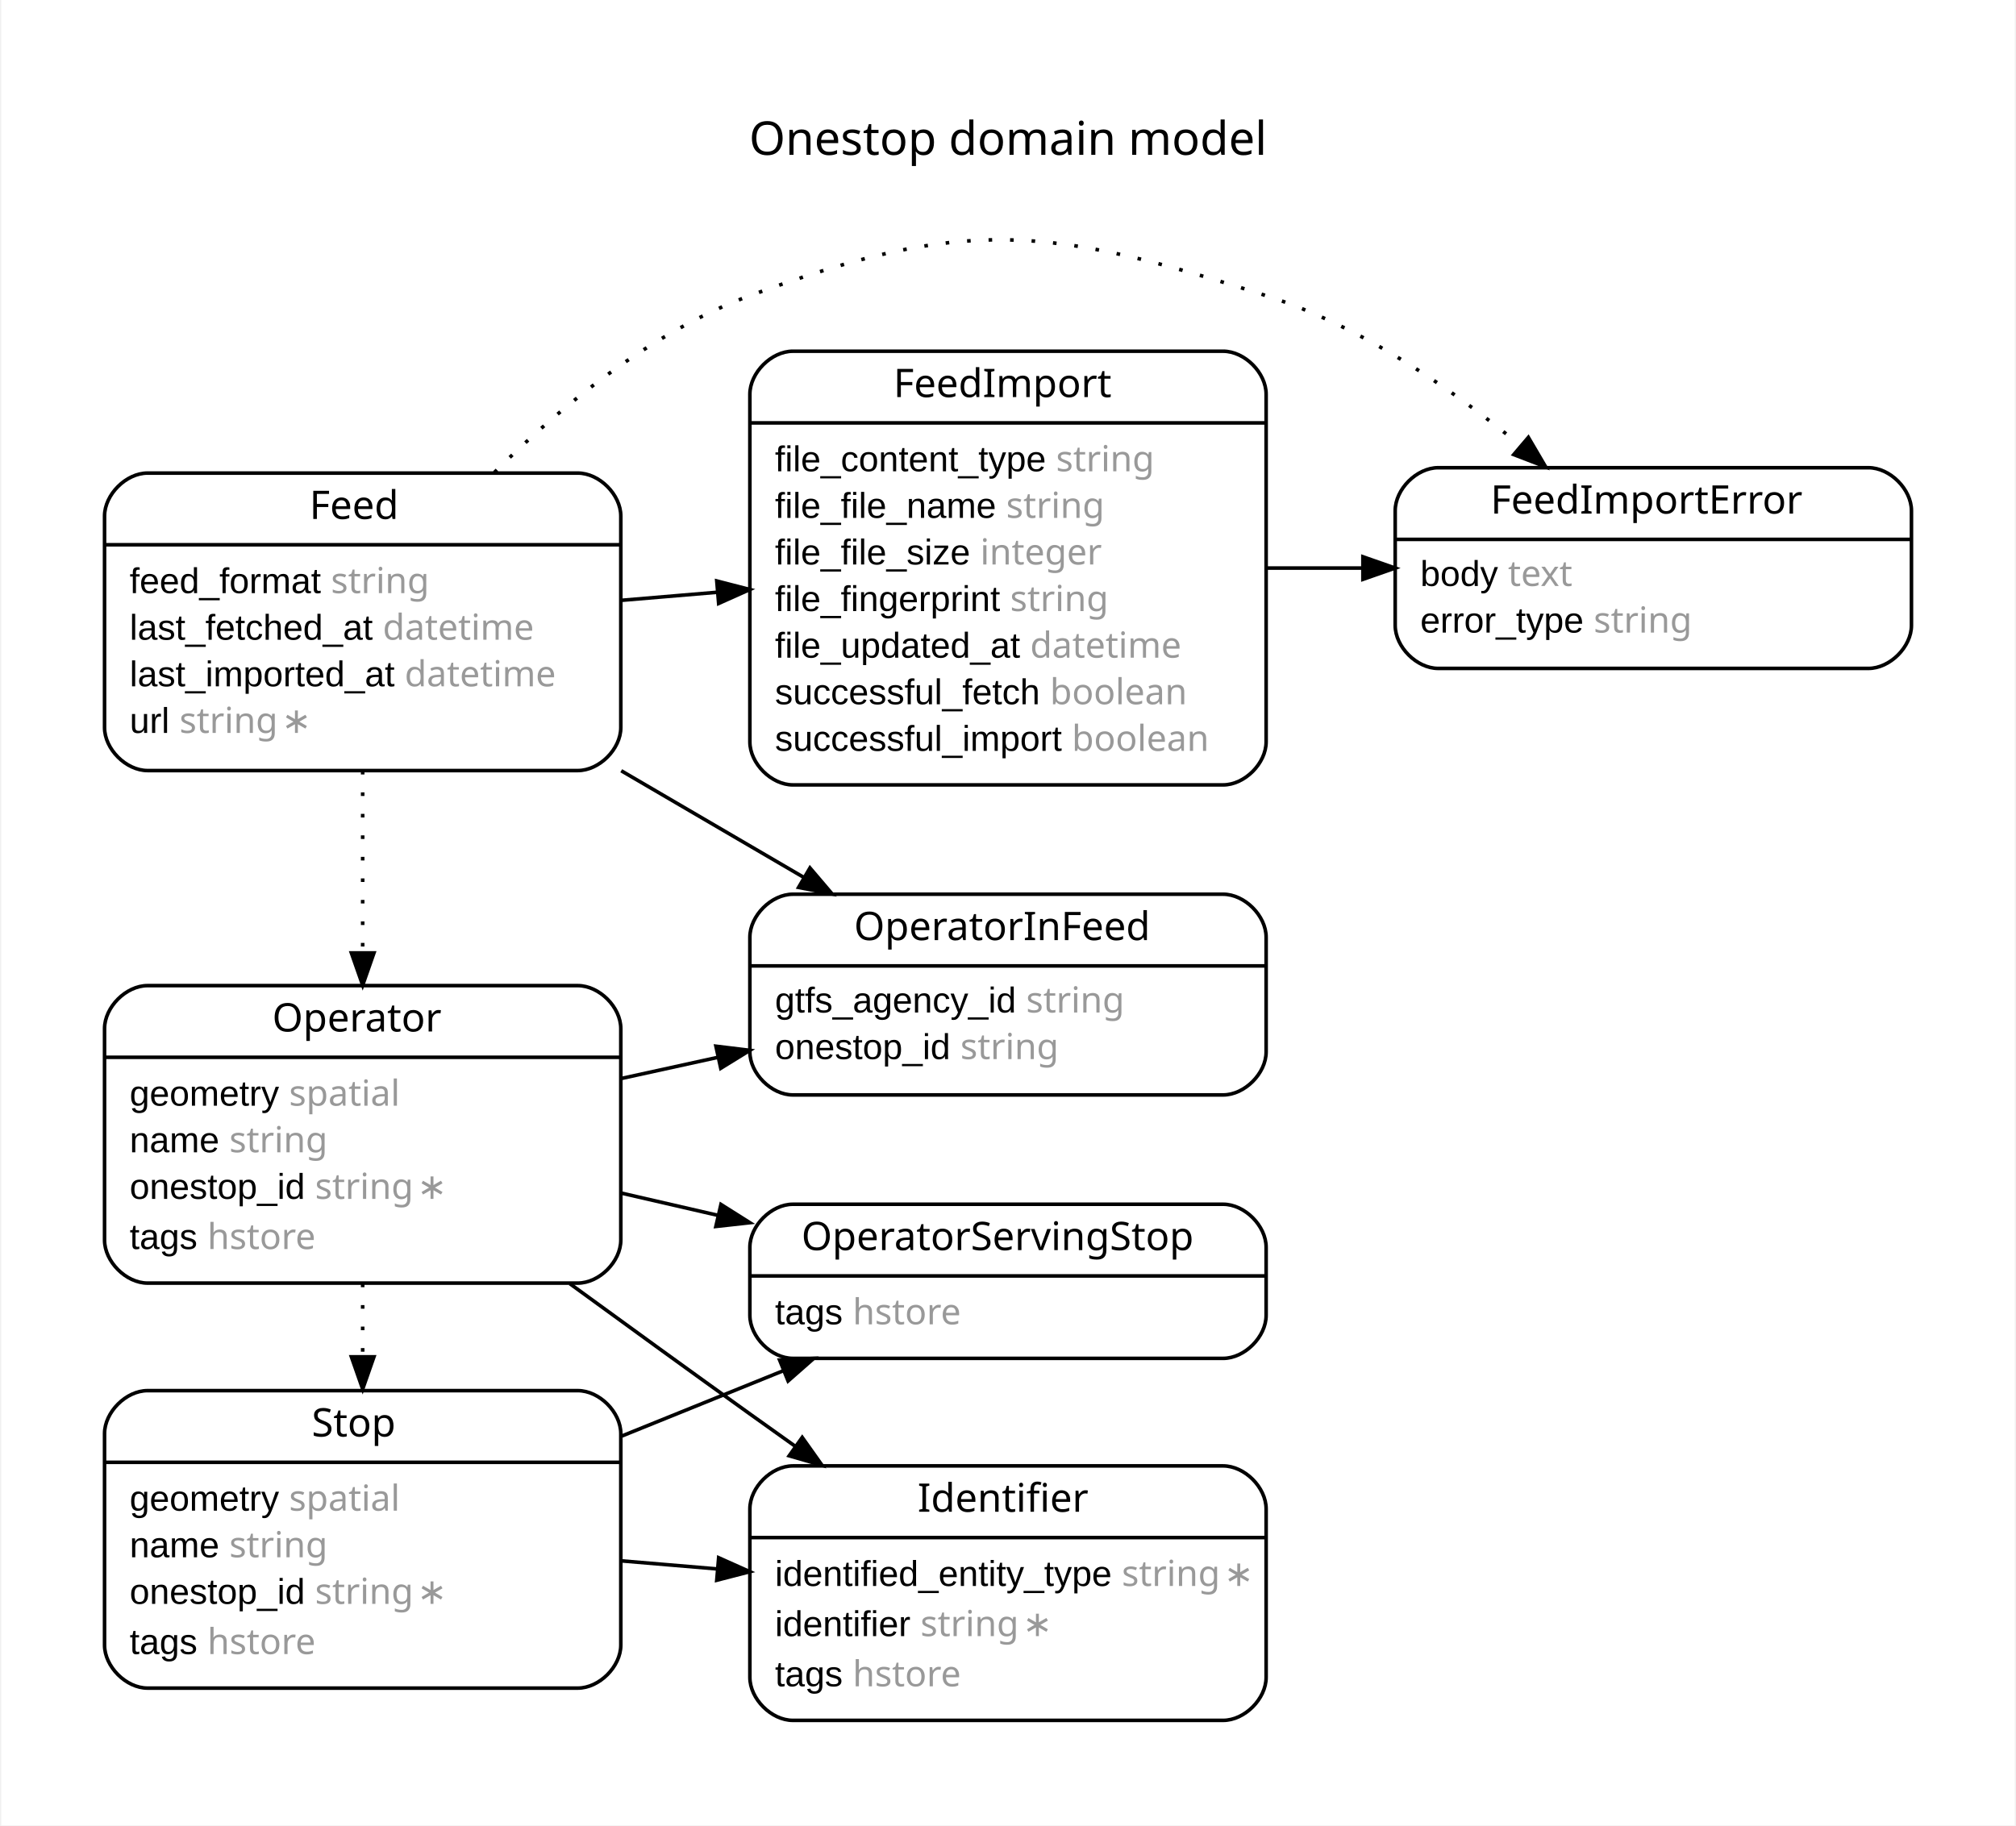
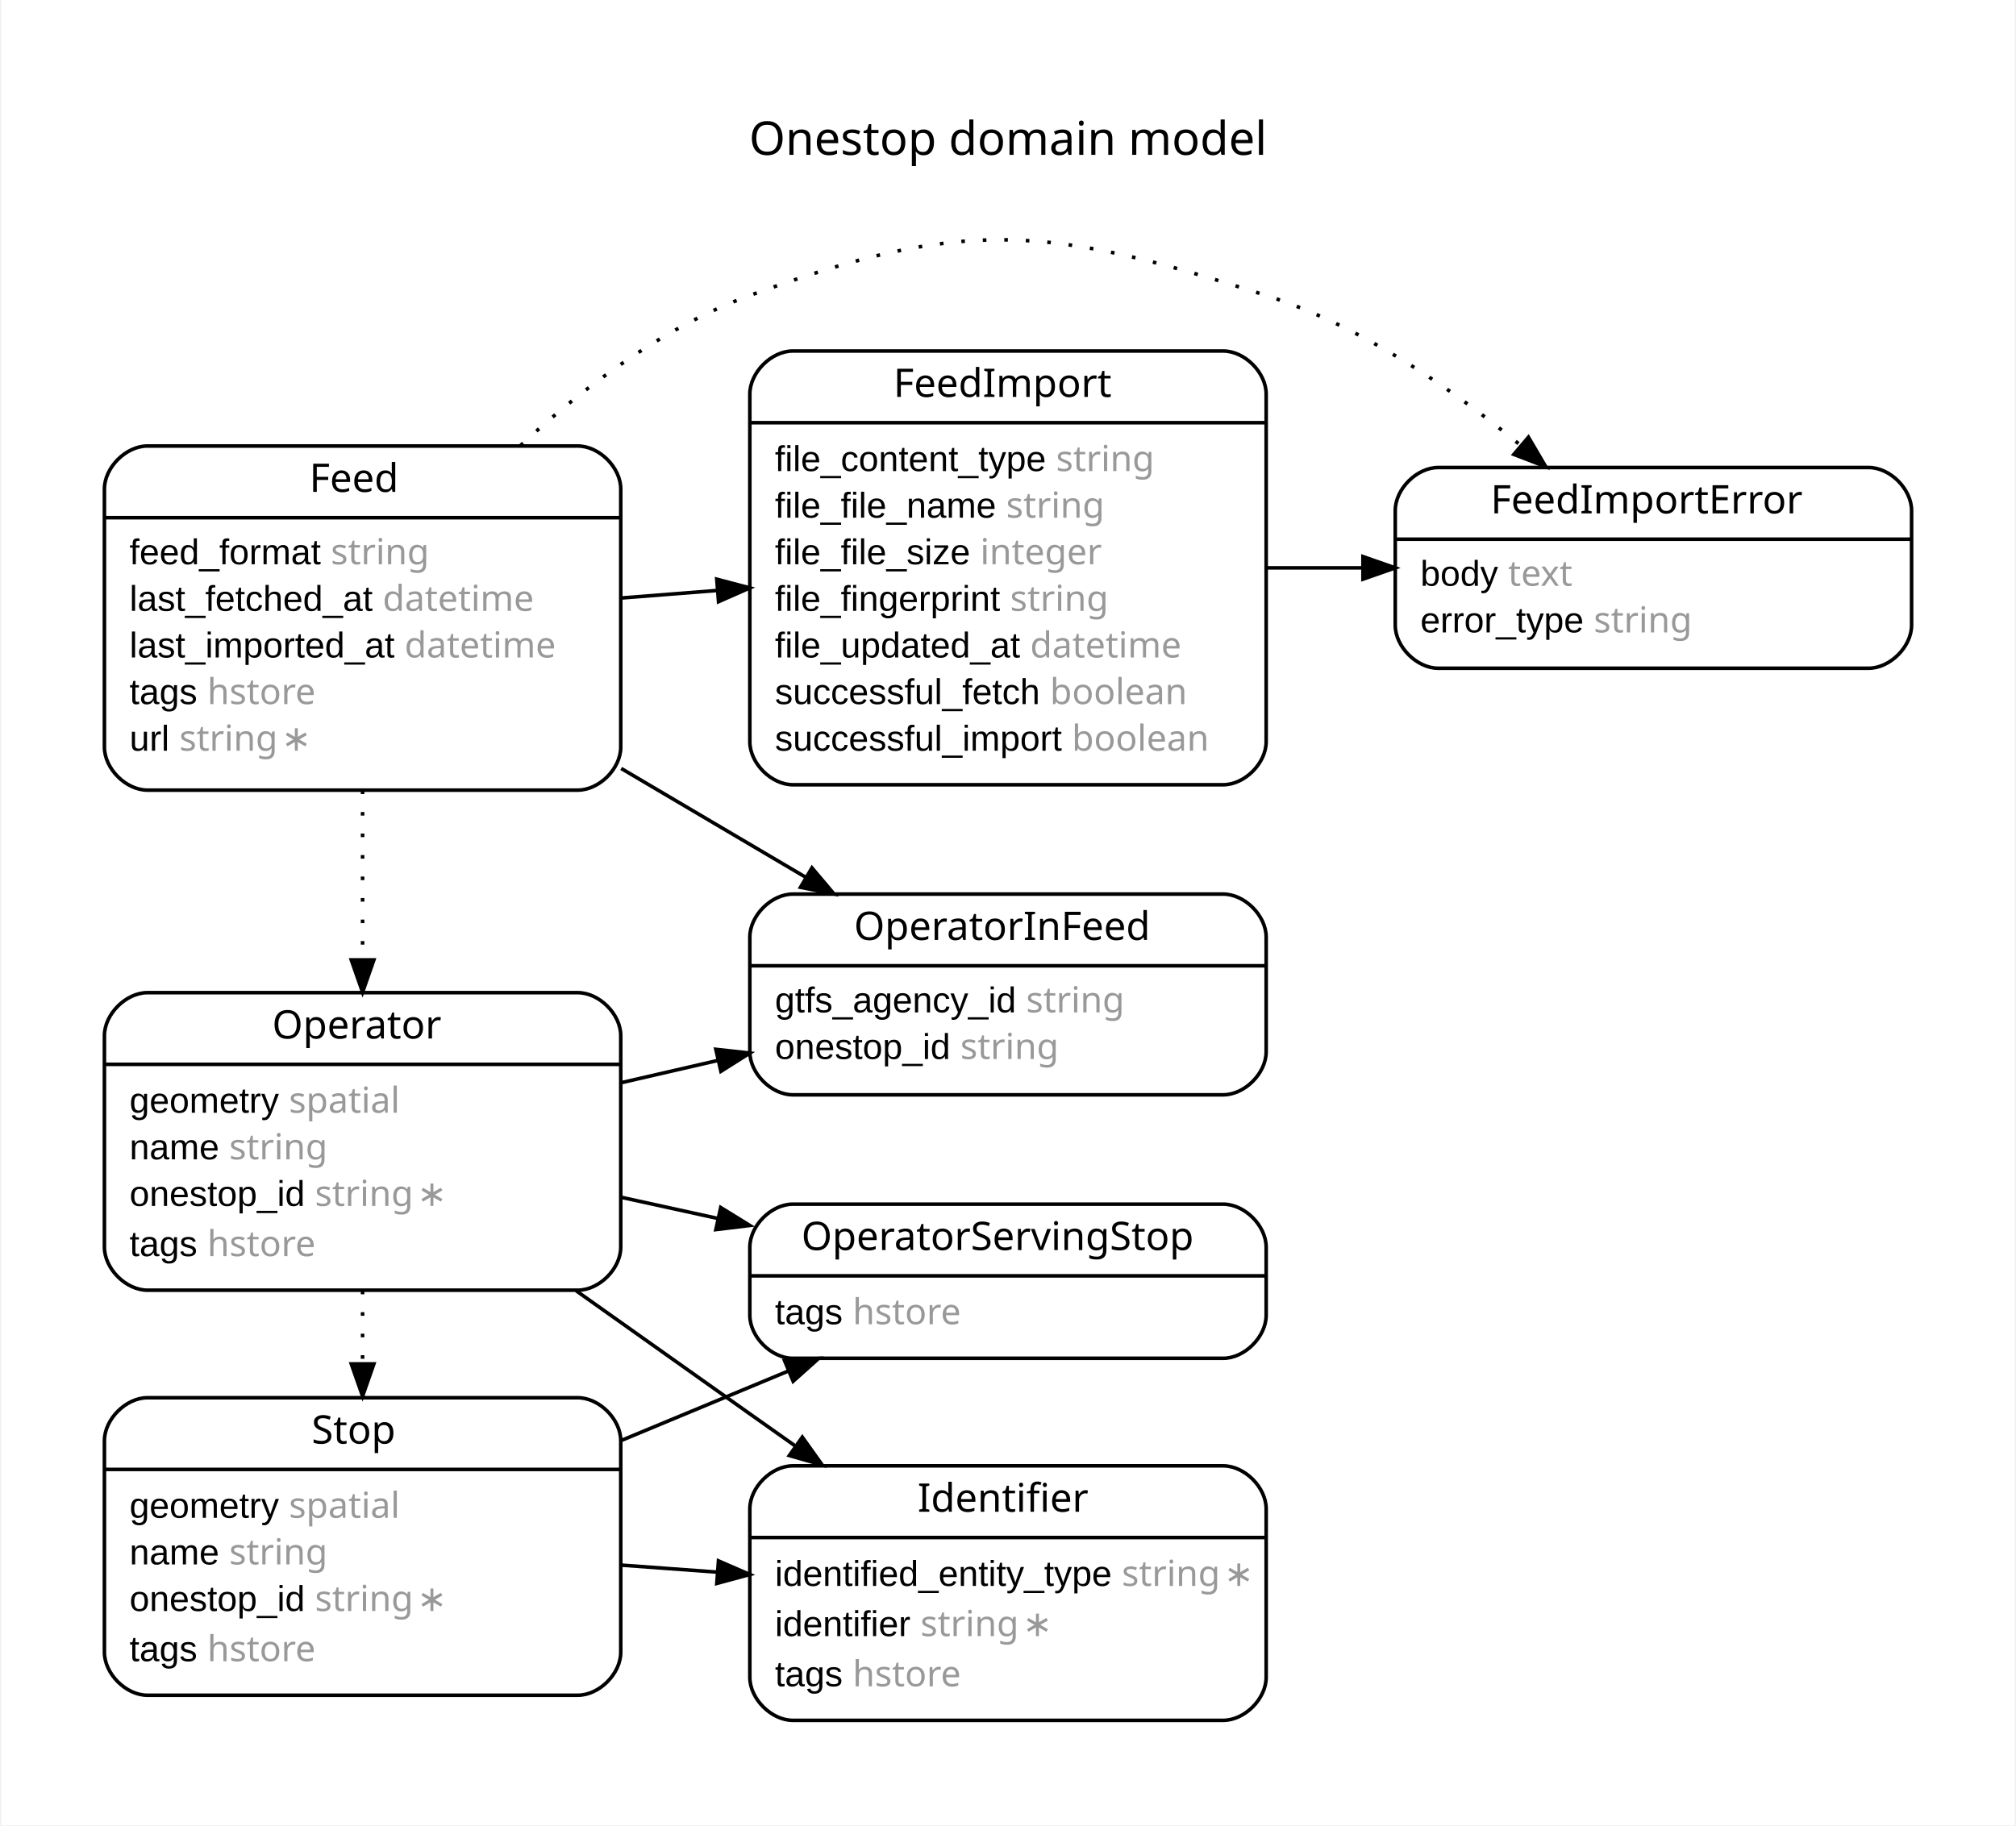
- <svg xmlns="http://www.w3.org/2000/svg" width="562pt" height="509pt" viewBox="0.00 0.00 561.60 509.29">
-   <g id="graph0" class="graph" transform="scale(1 1) rotate(0) translate(28.8 480.491)">
-     <polygon fill="white" stroke="none" points="-28.8,28.8 -28.8,-480.491 532.8,-480.491 532.8,28.8 -28.8,28.8" />
-     <text text-anchor="middle" x="252" y="-437.291" font-family="Arial Bold" font-size="13.00">Onestop domain model</text>
+ <svg xmlns="http://www.w3.org/2000/svg" width="562pt" height="509pt" viewBox="0.00 0.00 561.60 509.22">
+   <g id="graph0" class="graph" transform="scale(1 1) rotate(0) translate(28.8 480.419)">
+     <polygon fill="white" stroke="none" points="-28.8,28.8 -28.8,-480.419 532.8,-480.419 532.8,28.8 -28.8,28.8" />
+     <text text-anchor="middle" x="252" y="-437.219" font-family="Arial Bold" font-size="13.00">Onestop domain model</text>
    <g id="node1" class="node">
-       <path fill="none" stroke="black" d="M12,-265.5C12,-265.5 132,-265.5 132,-265.5 138,-265.5 144,-271.5 144,-277.5 144,-277.5 144,-336.5 144,-336.5 144,-342.5 138,-348.5 132,-348.5 132,-348.5 12,-348.5 12,-348.5 6,-348.5 0,-342.5 0,-336.5 0,-336.5 0,-277.5 0,-277.5 0,-271.5 6,-265.5 12,-265.5" />
-       <text text-anchor="start" x="57.163" y="-335.7" font-family="Arial Bold" font-size="11.00">Feed</text>
-       <polyline fill="none" stroke="black" points="0,-328.5 144,-328.5 " />
-       <text text-anchor="start" x="7" y="-315" font-family="Arial" font-size="10.00">feed_format </text>
-       <text text-anchor="start" x="63.143" y="-315" font-family="Arial Italic" font-size="10.00" fill="#999999">string</text>
-       <text text-anchor="start" x="7" y="-302" font-family="Arial" font-size="10.00">last_fetched_at </text>
-       <text text-anchor="start" x="77.606" y="-302" font-family="Arial Italic" font-size="10.00" fill="#999999">datetime</text>
-       <text text-anchor="start" x="7" y="-289" font-family="Arial" font-size="10.00">last_imported_at </text>
-       <text text-anchor="start" x="83.709" y="-289" font-family="Arial Italic" font-size="10.00" fill="#999999">datetime</text>
-       <text text-anchor="start" x="7" y="-276" font-family="Arial" font-size="10.00">url </text>
-       <text text-anchor="start" x="20.892" y="-276" font-family="Arial Italic" font-size="10.00" fill="#999999">string ∗</text>
+       <path fill="none" stroke="black" d="M12,-260C12,-260 132,-260 132,-260 138,-260 144,-266 144,-272 144,-272 144,-344 144,-344 144,-350 138,-356 132,-356 132,-356 12,-356 12,-356 6,-356 0,-350 0,-344 0,-344 0,-272 0,-272 0,-266 6,-260 12,-260" />
+       <text text-anchor="start" x="57.163" y="-343.2" font-family="Arial Bold" font-size="11.00">Feed</text>
+       <polyline fill="none" stroke="black" points="0,-336 144,-336 " />
+       <text text-anchor="start" x="7" y="-323" font-family="Arial" font-size="10.00">feed_format </text>
+       <text text-anchor="start" x="63.143" y="-323" font-family="Arial Italic" font-size="10.00" fill="#999999">string</text>
+       <text text-anchor="start" x="7" y="-310" font-family="Arial" font-size="10.00">last_fetched_at </text>
+       <text text-anchor="start" x="77.606" y="-310" font-family="Arial Italic" font-size="10.00" fill="#999999">datetime</text>
+       <text text-anchor="start" x="7" y="-297" font-family="Arial" font-size="10.00">last_imported_at </text>
+       <text text-anchor="start" x="83.709" y="-297" font-family="Arial Italic" font-size="10.00" fill="#999999">datetime</text>
+       <text text-anchor="start" x="7" y="-284" font-family="Arial" font-size="10.00">tags </text>
+       <text text-anchor="start" x="28.68" y="-284" font-family="Arial Italic" font-size="10.00" fill="#999999">hstore</text>
+       <text text-anchor="start" x="7" y="-271" font-family="Arial" font-size="10.00">url </text>
+       <text text-anchor="start" x="20.892" y="-271" font-family="Arial Italic" font-size="10.00" fill="#999999">string ∗</text>
    </g>
    <g id="node2" class="node">
      <path fill="none" stroke="black" d="M192,-261.5C192,-261.5 312,-261.5 312,-261.5 318,-261.5 324,-267.5 324,-273.5 324,-273.5 324,-370.5 324,-370.5 324,-376.5 318,-382.5 312,-382.5 312,-382.5 192,-382.5 192,-382.5 186,-382.5 180,-376.5 180,-370.5 180,-370.5 180,-273.5 180,-273.5 180,-267.5 186,-261.5 192,-261.5" />
      <text text-anchor="start" x="220.053" y="-369.7" font-family="Arial Bold" font-size="11.00">FeedImport</text>
      <polyline fill="none" stroke="black" points="180,-362.5 324,-362.5 " />
      <text text-anchor="start" x="187" y="-349" font-family="Arial" font-size="10.00">file_content_type </text>
      <text text-anchor="start" x="265.389" y="-349" font-family="Arial Italic" font-size="10.00" fill="#999999">string</text>
      <text text-anchor="start" x="187" y="-336" font-family="Arial" font-size="10.00">file_file_name </text>
      <text text-anchor="start" x="251.482" y="-336" font-family="Arial Italic" font-size="10.00" fill="#999999">string</text>
      <text text-anchor="start" x="187" y="-323" font-family="Arial" font-size="10.00">file_file_size </text>
      <text text-anchor="start" x="244.251" y="-323" font-family="Arial Italic" font-size="10.00" fill="#999999">integer</text>
      <text text-anchor="start" x="187" y="-310" font-family="Arial" font-size="10.00">file_fingerprint </text>
      <text text-anchor="start" x="252.591" y="-310" font-family="Arial Italic" font-size="10.00" fill="#999999">string</text>
      <text text-anchor="start" x="187" y="-297" font-family="Arial" font-size="10.00">file_updated_at </text>
      <text text-anchor="start" x="258.172" y="-297" font-family="Arial Italic" font-size="10.00" fill="#999999">datetime</text>
      <text text-anchor="start" x="187" y="-284" font-family="Arial" font-size="10.00">successful_fetch </text>
      <text text-anchor="start" x="263.704" y="-284" font-family="Arial Italic" font-size="10.00" fill="#999999">boolean</text>
      <text text-anchor="start" x="187" y="-271" font-family="Arial" font-size="10.00">successful_import </text>
      <text text-anchor="start" x="269.808" y="-271" font-family="Arial Italic" font-size="10.00" fill="#999999">boolean</text>
    </g>
    <g id="edge3" class="edge">
-       <path fill="none" stroke="black" d="M144.118,-312.993C152.886,-313.732 161.896,-314.491 170.787,-315.24" />
-       <polygon fill="black" stroke="black" points="170.763,-318.399 179.995,-316.016 171.292,-312.122 170.763,-318.399" />
+       <path fill="none" stroke="black" d="M144.118,-313.594C152.886,-314.283 161.896,-314.992 170.787,-315.691" />
+       <polygon fill="black" stroke="black" points="170.776,-318.85 179.995,-316.415 171.27,-312.569 170.776,-318.85" />
    </g>
    <g id="node3" class="node">
      <path fill="none" stroke="black" d="M372,-294C372,-294 492,-294 492,-294 498,-294 504,-300 504,-306 504,-306 504,-338 504,-338 504,-344 498,-350 492,-350 492,-350 372,-350 372,-350 366,-350 360,-344 360,-338 360,-338 360,-306 360,-306 360,-300 366,-294 372,-294" />
      <text text-anchor="start" x="386.604" y="-337.2" font-family="Arial Bold" font-size="11.00">FeedImportError</text>
      <polyline fill="none" stroke="black" points="360,-330 504,-330 " />
      <text text-anchor="start" x="367" y="-317" font-family="Arial" font-size="10.00">body </text>
      <text text-anchor="start" x="391.463" y="-317" font-family="Arial Italic" font-size="10.00" fill="#999999">text</text>
      <text text-anchor="start" x="367" y="-304" font-family="Arial" font-size="10.00">error_type </text>
      <text text-anchor="start" x="415.354" y="-304" font-family="Arial Italic" font-size="10.00" fill="#999999">string</text>
    </g>
    <g id="edge4" class="edge">
-       <path fill="none" stroke="black" stroke-dasharray="1,5" d="M108.733,-348.686C127.728,-367.617 152.764,-387.984 180,-398 240.067,-420.089 263.027,-417.45 324,-398 350.293,-389.612 375.659,-372.148 395.089,-356.074" />
+       <path fill="none" stroke="black" stroke-dasharray="1,5" d="M116.029,-356.123C133.964,-372.718 156.169,-389.31 180,-398 240.127,-419.925 263.027,-417.45 324,-398 350.293,-389.612 375.659,-372.148 395.089,-356.074" />
      <polygon fill="black" stroke="black" points="397.146,-358.46 401.97,-350.234 393.07,-353.656 397.146,-358.46" />
    </g>
    <g id="node5" class="node">
-       <path fill="none" stroke="black" d="M12,-122.5C12,-122.5 132,-122.5 132,-122.5 138,-122.5 144,-128.5 144,-134.5 144,-134.5 144,-193.5 144,-193.5 144,-199.5 138,-205.5 132,-205.5 132,-205.5 12,-205.5 12,-205.5 6,-205.5 0,-199.5 0,-193.5 0,-193.5 0,-134.5 0,-134.5 0,-128.5 6,-122.5 12,-122.5" />
-       <text text-anchor="start" x="46.773" y="-192.7" font-family="Arial Bold" font-size="11.00">Operator</text>
-       <polyline fill="none" stroke="black" points="0,-185.5 144,-185.5 " />
-       <text text-anchor="start" x="7" y="-172" font-family="Arial" font-size="10.00">geometry </text>
-       <text text-anchor="start" x="51.463" y="-172" font-family="Arial Italic" font-size="10.00" fill="#999999">spatial</text>
-       <text text-anchor="start" x="7" y="-159" font-family="Arial" font-size="10.00">name </text>
-       <text text-anchor="start" x="34.793" y="-159" font-family="Arial Italic" font-size="10.00" fill="#999999">string</text>
-       <text text-anchor="start" x="7" y="-146" font-family="Arial" font-size="10.00">onestop_id </text>
-       <text text-anchor="start" x="58.709" y="-146" font-family="Arial Italic" font-size="10.00" fill="#999999">string ∗</text>
-       <text text-anchor="start" x="7" y="-132" font-family="Arial" font-size="10.00">tags </text>
-       <text text-anchor="start" x="28.68" y="-132" font-family="Arial Italic" font-size="10.00" fill="#999999">hstore</text>
+       <path fill="none" stroke="black" d="M12,-120.5C12,-120.5 132,-120.5 132,-120.5 138,-120.5 144,-126.5 144,-132.5 144,-132.5 144,-191.5 144,-191.5 144,-197.5 138,-203.5 132,-203.5 132,-203.5 12,-203.5 12,-203.5 6,-203.5 0,-197.5 0,-191.5 0,-191.5 0,-132.5 0,-132.5 0,-126.5 6,-120.5 12,-120.5" />
+       <text text-anchor="start" x="46.773" y="-190.7" font-family="Arial Bold" font-size="11.00">Operator</text>
+       <polyline fill="none" stroke="black" points="0,-183.5 144,-183.5 " />
+       <text text-anchor="start" x="7" y="-170" font-family="Arial" font-size="10.00">geometry </text>
+       <text text-anchor="start" x="51.463" y="-170" font-family="Arial Italic" font-size="10.00" fill="#999999">spatial</text>
+       <text text-anchor="start" x="7" y="-157" font-family="Arial" font-size="10.00">name </text>
+       <text text-anchor="start" x="34.793" y="-157" font-family="Arial Italic" font-size="10.00" fill="#999999">string</text>
+       <text text-anchor="start" x="7" y="-144" font-family="Arial" font-size="10.00">onestop_id </text>
+       <text text-anchor="start" x="58.709" y="-144" font-family="Arial Italic" font-size="10.00" fill="#999999">string ∗</text>
+       <text text-anchor="start" x="7" y="-130" font-family="Arial" font-size="10.00">tags </text>
+       <text text-anchor="start" x="28.68" y="-130" font-family="Arial Italic" font-size="10.00" fill="#999999">hstore</text>
    </g>
    <g id="edge6" class="edge">
-       <path fill="none" stroke="black" stroke-dasharray="1,5" d="M72,-265.416C72,-248.597 72,-231.778 72,-214.959" />
-       <polygon fill="black" stroke="black" points="75.15,-214.615 72,-205.615 68.85,-214.615 75.15,-214.615" />
+       <path fill="none" stroke="black" stroke-dasharray="1,5" d="M72,-259.893C72,-244.217 72,-228.54 72,-212.863" />
+       <polygon fill="black" stroke="black" points="75.15,-212.633 72,-203.633 68.85,-212.633 75.15,-212.633" />
    </g>
    <g id="node6" class="node">
      <path fill="none" stroke="black" d="M192,-175C192,-175 312,-175 312,-175 318,-175 324,-181 324,-187 324,-187 324,-219 324,-219 324,-225 318,-231 312,-231 312,-231 192,-231 192,-231 186,-231 180,-225 180,-219 180,-219 180,-187 180,-187 180,-181 186,-175 192,-175" />
      <text text-anchor="start" x="209.048" y="-218.2" font-family="Arial Bold" font-size="11.00">OperatorInFeed</text>
      <polyline fill="none" stroke="black" points="180,-211 324,-211 " />
      <text text-anchor="start" x="187" y="-198" font-family="Arial" font-size="10.00">gtfs_agency_id </text>
      <text text-anchor="start" x="257.049" y="-198" font-family="Arial Italic" font-size="10.00" fill="#999999">string</text>
      <text text-anchor="start" x="187" y="-185" font-family="Arial" font-size="10.00">onestop_id </text>
      <text text-anchor="start" x="238.709" y="-185" font-family="Arial Italic" font-size="10.00" fill="#999999">string</text>
    </g>
    <g id="edge5" class="edge">
-       <path fill="none" stroke="black" d="M144.118,-265.448C161.094,-255.529 178.976,-245.081 195.153,-235.63" />
-       <polygon fill="black" stroke="black" points="196.764,-238.337 202.946,-231.076 193.586,-232.897 196.764,-238.337" />
+       <path fill="none" stroke="black" d="M144.118,-266.049C161.261,-255.936 179.327,-245.279 195.628,-235.663" />
+       <polygon fill="black" stroke="black" points="197.326,-238.319 203.477,-231.033 194.125,-232.893 197.326,-238.319" />
    </g>
    <g id="edge7" class="edge">
      <path fill="none" stroke="black" d="M324.118,-322C332.886,-322 341.896,-322 350.787,-322" />
      <polygon fill="black" stroke="black" points="350.995,-325.15 359.995,-322 350.995,-318.85 350.995,-325.15" />
    </g>
    <g id="node4" class="node">
      <path fill="none" stroke="black" d="M192,-0.5C192,-0.5 312,-0.5 312,-0.5 318,-0.5 324,-6.5 324,-12.5 324,-12.5 324,-59.5 324,-59.5 324,-65.5 318,-71.5 312,-71.5 312,-71.5 192,-71.5 192,-71.5 186,-71.5 180,-65.5 180,-59.5 180,-59.5 180,-12.5 180,-12.5 180,-6.5 186,-0.5 192,-0.5" />
      <text text-anchor="start" x="226.775" y="-58.7" font-family="Arial Bold" font-size="11.00">Identifier</text>
      <polyline fill="none" stroke="black" points="180,-51.5 324,-51.5 " />
      <text text-anchor="start" x="187" y="-38" font-family="Arial" font-size="10.00">identified_entity_type </text>
      <text text-anchor="start" x="283.733" y="-38" font-family="Arial Italic" font-size="10.00" fill="#999999">string ∗</text>
      <text text-anchor="start" x="187" y="-24" font-family="Arial" font-size="10.00">identifier </text>
      <text text-anchor="start" x="227.576" y="-24" font-family="Arial Italic" font-size="10.00" fill="#999999">string ∗</text>
      <text text-anchor="start" x="187" y="-10" font-family="Arial" font-size="10.00">tags </text>
      <text text-anchor="start" x="208.68" y="-10" font-family="Arial Italic" font-size="10.00" fill="#999999">hstore</text>
    </g>
    <g id="edge1" class="edge">
-       <path fill="none" stroke="black" d="M129.793,-122.335C145.976,-110.535 163.649,-97.716 180,-86 184.059,-83.091 188.257,-80.098 192.489,-77.091" />
-       <polygon fill="black" stroke="black" points="194.602,-79.454 200.122,-71.679 190.958,-74.315 194.602,-79.454" />
+       <path fill="none" stroke="black" d="M131.558,-120.343C147.28,-109.176 164.28,-97.118 180,-86 184.077,-83.116 188.288,-80.142 192.53,-77.148" />
+       <polygon fill="black" stroke="black" points="194.637,-79.516 200.176,-71.754 191.006,-74.368 194.637,-79.516" />
    </g>
    <g id="edge10" class="edge">
-       <path fill="none" stroke="black" d="M144.118,-179.582C152.978,-181.523 162.085,-183.519 171.068,-185.487" />
-       <polygon fill="black" stroke="black" points="170.53,-188.594 179.995,-187.443 171.878,-182.439 170.53,-188.594" />
+       <path fill="none" stroke="black" d="M144.118,-178.381C152.978,-180.422 162.085,-182.52 171.068,-184.589" />
+       <polygon fill="black" stroke="black" points="170.518,-187.694 179.995,-186.645 171.932,-181.555 170.518,-187.694" />
    </g>
    <g id="node7" class="node">
      <path fill="none" stroke="black" d="M192,-101.5C192,-101.5 312,-101.5 312,-101.5 318,-101.5 324,-107.5 324,-113.5 324,-113.5 324,-132.5 324,-132.5 324,-138.5 318,-144.5 312,-144.5 312,-144.5 192,-144.5 192,-144.5 186,-144.5 180,-138.5 180,-132.5 180,-132.5 180,-113.5 180,-113.5 180,-107.5 186,-101.5 192,-101.5" />
      <text text-anchor="start" x="194.38" y="-131.7" font-family="Arial Bold" font-size="11.00">OperatorServingStop</text>
      <polyline fill="none" stroke="black" points="180,-124.5 324,-124.5 " />
      <text text-anchor="start" x="187" y="-111" font-family="Arial" font-size="10.00">tags </text>
      <text text-anchor="start" x="208.68" y="-111" font-family="Arial Italic" font-size="10.00" fill="#999999">hstore</text>
    </g>
    <g id="edge8" class="edge">
-       <path fill="none" stroke="black" d="M144.118,-147.619C152.978,-145.578 162.085,-143.48 171.068,-141.411" />
-       <polygon fill="black" stroke="black" points="171.932,-144.445 179.995,-139.355 170.518,-138.306 171.932,-144.445" />
+       <path fill="none" stroke="black" d="M144.118,-146.418C152.978,-144.477 162.085,-142.481 171.068,-140.513" />
+       <polygon fill="black" stroke="black" points="171.878,-143.561 179.995,-138.557 170.53,-137.406 171.878,-143.561" />
    </g>
    <g id="node8" class="node">
-       <path fill="none" stroke="black" d="M12,-9.5C12,-9.5 132,-9.5 132,-9.5 138,-9.5 144,-15.5 144,-21.5 144,-21.5 144,-80.5 144,-80.5 144,-86.5 138,-92.5 132,-92.5 132,-92.5 12,-92.5 12,-92.5 6,-92.5 0,-86.5 0,-80.5 0,-80.5 0,-21.5 0,-21.5 0,-15.5 6,-9.5 12,-9.5" />
-       <text text-anchor="start" x="57.781" y="-79.7" font-family="Arial Bold" font-size="11.00">Stop</text>
-       <polyline fill="none" stroke="black" points="0,-72.5 144,-72.5 " />
-       <text text-anchor="start" x="7" y="-59" font-family="Arial" font-size="10.00">geometry </text>
-       <text text-anchor="start" x="51.463" y="-59" font-family="Arial Italic" font-size="10.00" fill="#999999">spatial</text>
-       <text text-anchor="start" x="7" y="-46" font-family="Arial" font-size="10.00">name </text>
-       <text text-anchor="start" x="34.793" y="-46" font-family="Arial Italic" font-size="10.00" fill="#999999">string</text>
-       <text text-anchor="start" x="7" y="-33" font-family="Arial" font-size="10.00">onestop_id </text>
-       <text text-anchor="start" x="58.709" y="-33" font-family="Arial Italic" font-size="10.00" fill="#999999">string ∗</text>
-       <text text-anchor="start" x="7" y="-19" font-family="Arial" font-size="10.00">tags </text>
-       <text text-anchor="start" x="28.68" y="-19" font-family="Arial Italic" font-size="10.00" fill="#999999">hstore</text>
+       <path fill="none" stroke="black" d="M12,-7.5C12,-7.5 132,-7.5 132,-7.5 138,-7.5 144,-13.5 144,-19.5 144,-19.5 144,-78.5 144,-78.5 144,-84.5 138,-90.5 132,-90.5 132,-90.5 12,-90.5 12,-90.5 6,-90.5 0,-84.5 0,-78.5 0,-78.5 0,-19.5 0,-19.5 0,-13.5 6,-7.5 12,-7.5" />
+       <text text-anchor="start" x="57.781" y="-77.7" font-family="Arial Bold" font-size="11.00">Stop</text>
+       <polyline fill="none" stroke="black" points="0,-70.5 144,-70.5 " />
+       <text text-anchor="start" x="7" y="-57" font-family="Arial" font-size="10.00">geometry </text>
+       <text text-anchor="start" x="51.463" y="-57" font-family="Arial Italic" font-size="10.00" fill="#999999">spatial</text>
+       <text text-anchor="start" x="7" y="-44" font-family="Arial" font-size="10.00">name </text>
+       <text text-anchor="start" x="34.793" y="-44" font-family="Arial Italic" font-size="10.00" fill="#999999">string</text>
+       <text text-anchor="start" x="7" y="-31" font-family="Arial" font-size="10.00">onestop_id </text>
+       <text text-anchor="start" x="58.709" y="-31" font-family="Arial Italic" font-size="10.00" fill="#999999">string ∗</text>
+       <text text-anchor="start" x="7" y="-17" font-family="Arial" font-size="10.00">tags </text>
+       <text text-anchor="start" x="28.68" y="-17" font-family="Arial Italic" font-size="10.00" fill="#999999">hstore</text>
    </g>
    <g id="edge9" class="edge">
-       <path fill="none" stroke="black" stroke-dasharray="1,5" d="M72,-122.36C72,-115.616 72,-108.873 72,-102.129" />
-       <polygon fill="black" stroke="black" points="75.15,-101.934 72,-92.934 68.85,-101.934 75.15,-101.934" />
+       <path fill="none" stroke="black" stroke-dasharray="1,5" d="M72,-120.36C72,-113.616 72,-106.873 72,-100.129" />
+       <polygon fill="black" stroke="black" points="75.15,-99.934 72,-90.934 68.85,-99.934 75.15,-99.934" />
    </g>
    <g id="edge2" class="edge">
-       <path fill="none" stroke="black" d="M144.118,-45.007C152.886,-44.268 161.896,-43.509 170.787,-42.76" />
-       <polygon fill="black" stroke="black" points="171.292,-45.878 179.995,-41.983 170.763,-39.6 171.292,-45.878" />
+       <path fill="none" stroke="black" d="M144.118,-43.806C152.886,-43.166 161.896,-42.508 170.787,-41.858" />
+       <polygon fill="black" stroke="black" points="171.249,-44.983 179.995,-41.186 170.79,-38.7 171.249,-44.983" />
    </g>
    <g id="edge11" class="edge">
-       <path fill="none" stroke="black" d="M144.118,-79.767C159.093,-85.824 174.773,-92.167 189.366,-98.069" />
-       <polygon fill="black" stroke="black" points="188.294,-101.034 197.819,-101.488 190.657,-95.194 188.294,-101.034" />
+       <path fill="none" stroke="black" d="M144.118,-78.566C159.498,-84.96 175.621,-91.663 190.547,-97.868" />
+       <polygon fill="black" stroke="black" points="189.662,-100.911 199.182,-101.457 192.08,-95.094 189.662,-100.911" />
    </g>
  </g>
</svg>
